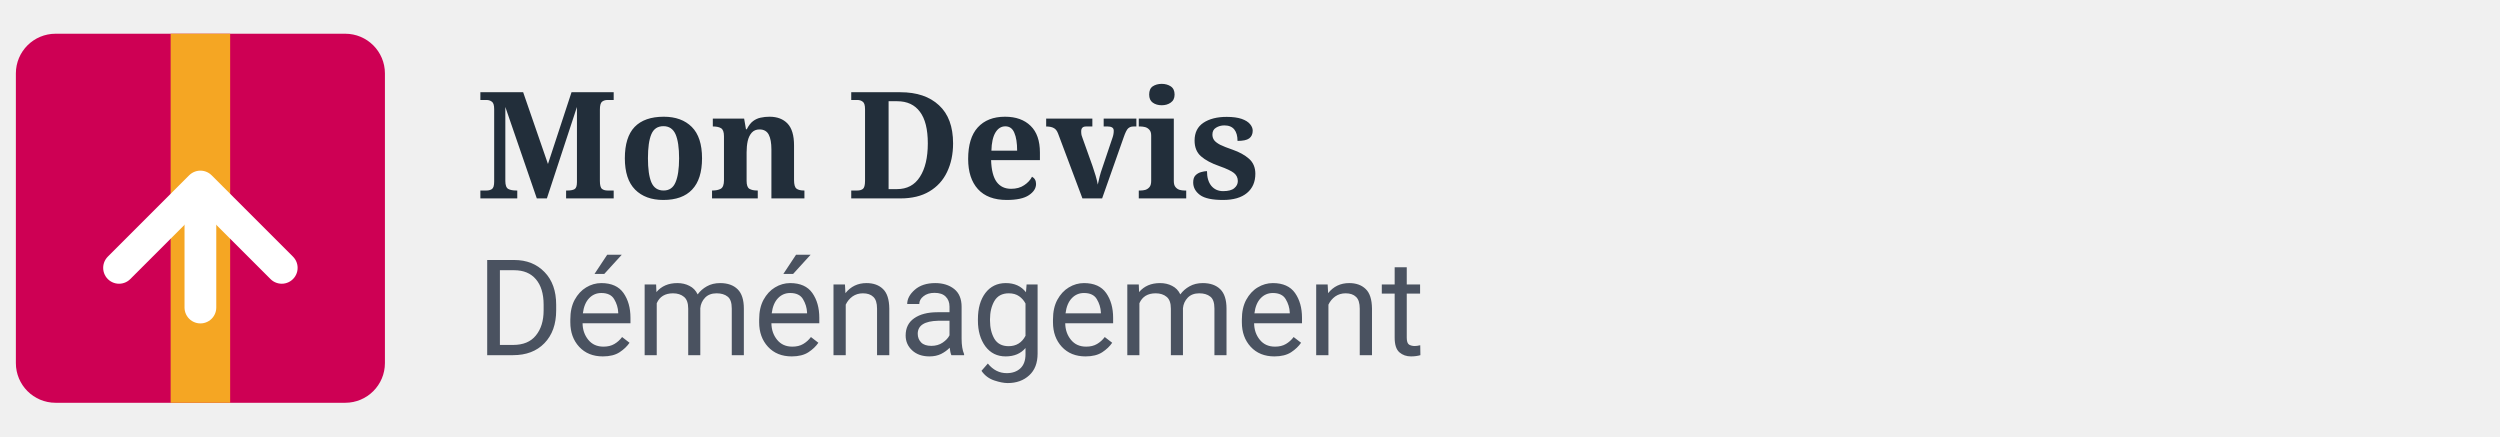
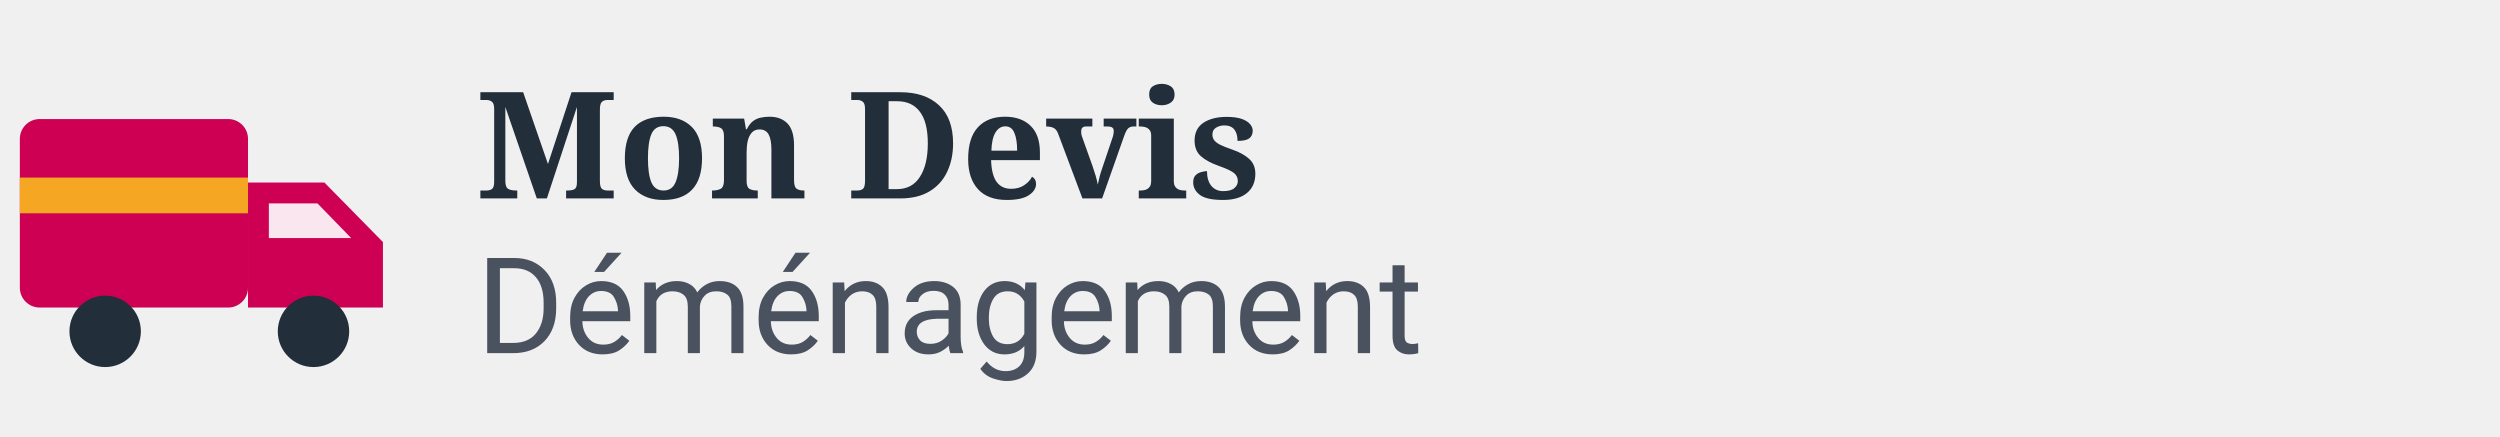
<svg xmlns="http://www.w3.org/2000/svg" viewBox="0 0 252 44" role="img" aria-label="Mon Devis Déménagement">
  <g>
-     <rect x="1.6" y="3.4" width="37.2" height="37.2" rx="4" fill="#CE0054" />
-     <rect x="17.2" y="3.4" width="6" height="37.2" fill="#F5A623" />
-     <path d="M12 27 20.2 18.8 28.4 27" fill="none" stroke="#fff" stroke-width="3.2" stroke-linecap="round" stroke-linejoin="round" />
-     <path d="M20.2 19.2V31" fill="none" stroke="#fff" stroke-width="3.2" stroke-linecap="round" />
+     <rect x="2" y="12" width="23" height="19" rx="2" fill="#CE0054" />
+     <rect x="2" y="17.9" width="23" height="3.6" fill="#F5A623" />
+     <path d="M25 18.4h7.7l5.9 6V31H25z" fill="#CE0054" />
+     <path d="M27.1 20.5h4.9l3.4 3.5h-8.3z" fill="#fff" opacity=".9" />
+     <circle cx="10.6" cy="33.4" r="3.6" fill="#222E3A" />
+     <circle cx="31.6" cy="33.4" r="3.6" fill="#222E3A" />
  </g>
  <text x="48" y="20" font-family="'Roboto Slab',Georgia,serif" font-size="15" font-weight="700" fill="#222E3A">Mon Devis</text>
-   <text x="48" y="35.8" font-family="'Roboto',system-ui,sans-serif" font-size="13.5" font-weight="400" fill="#4A5260" letter-spacing=".02">Déménagement</text>
+   <text x="48" y="35.6" font-family="'Roboto',system-ui,sans-serif" font-size="13.5" font-weight="400" fill="#4A5260">Déménagement</text>
</svg>
